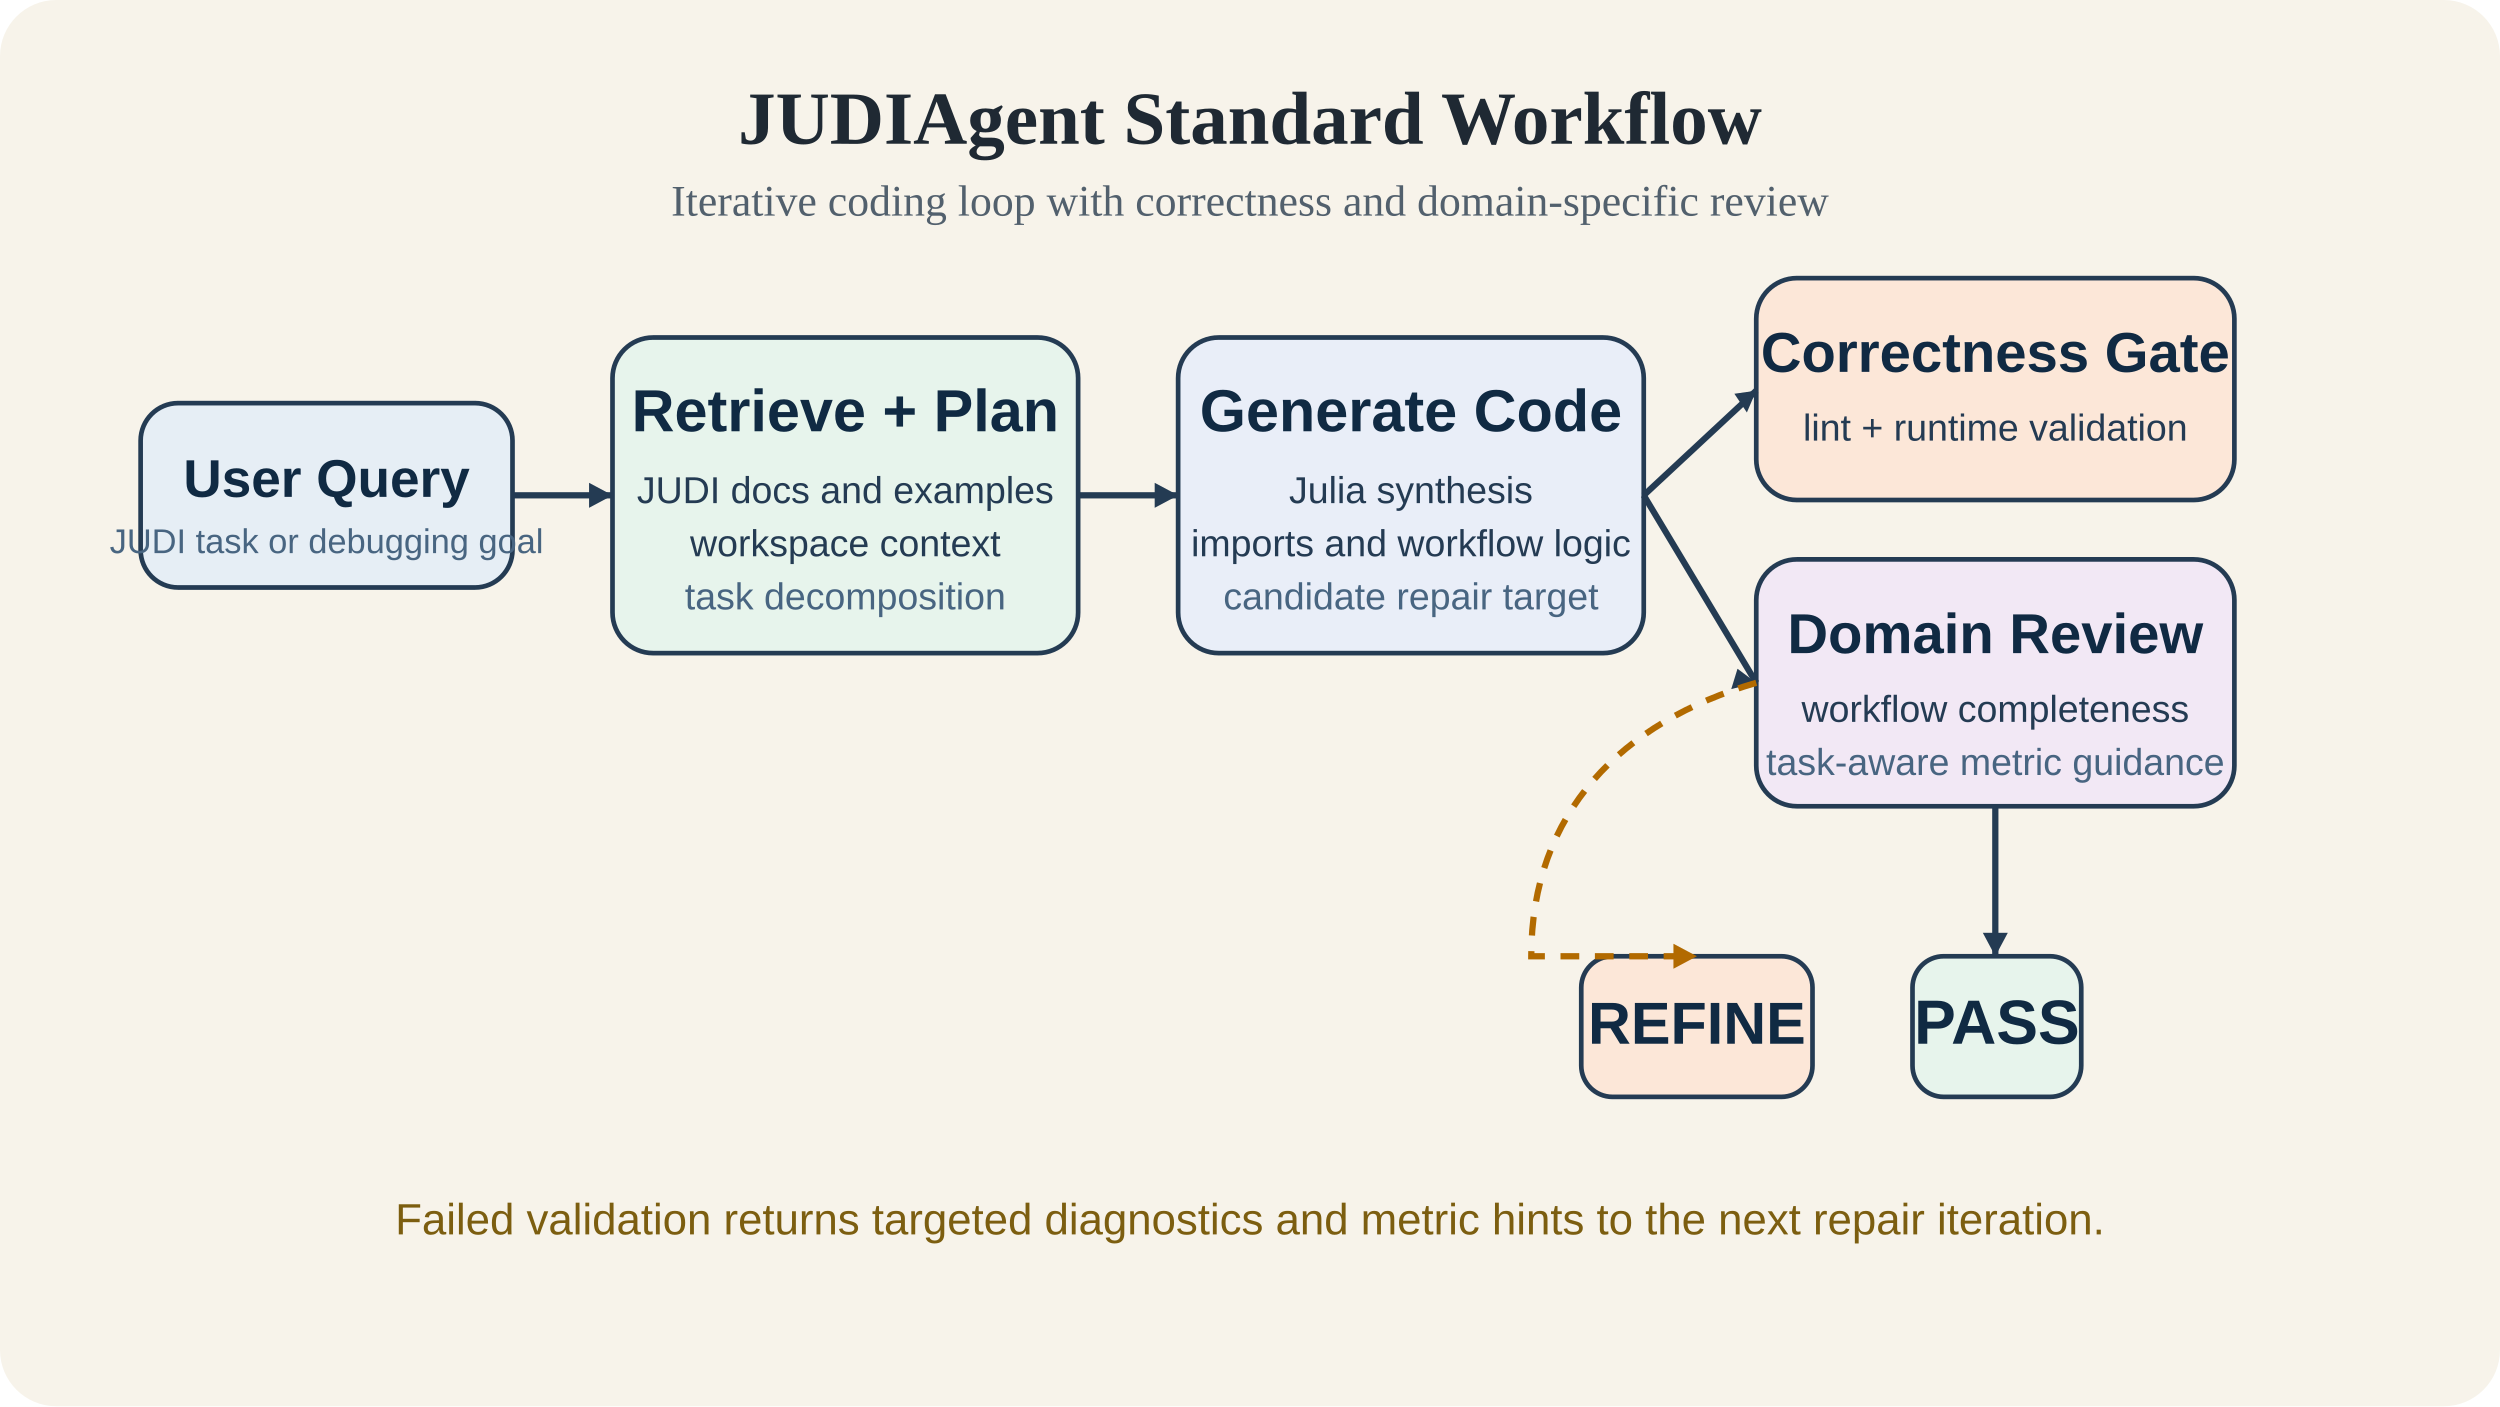
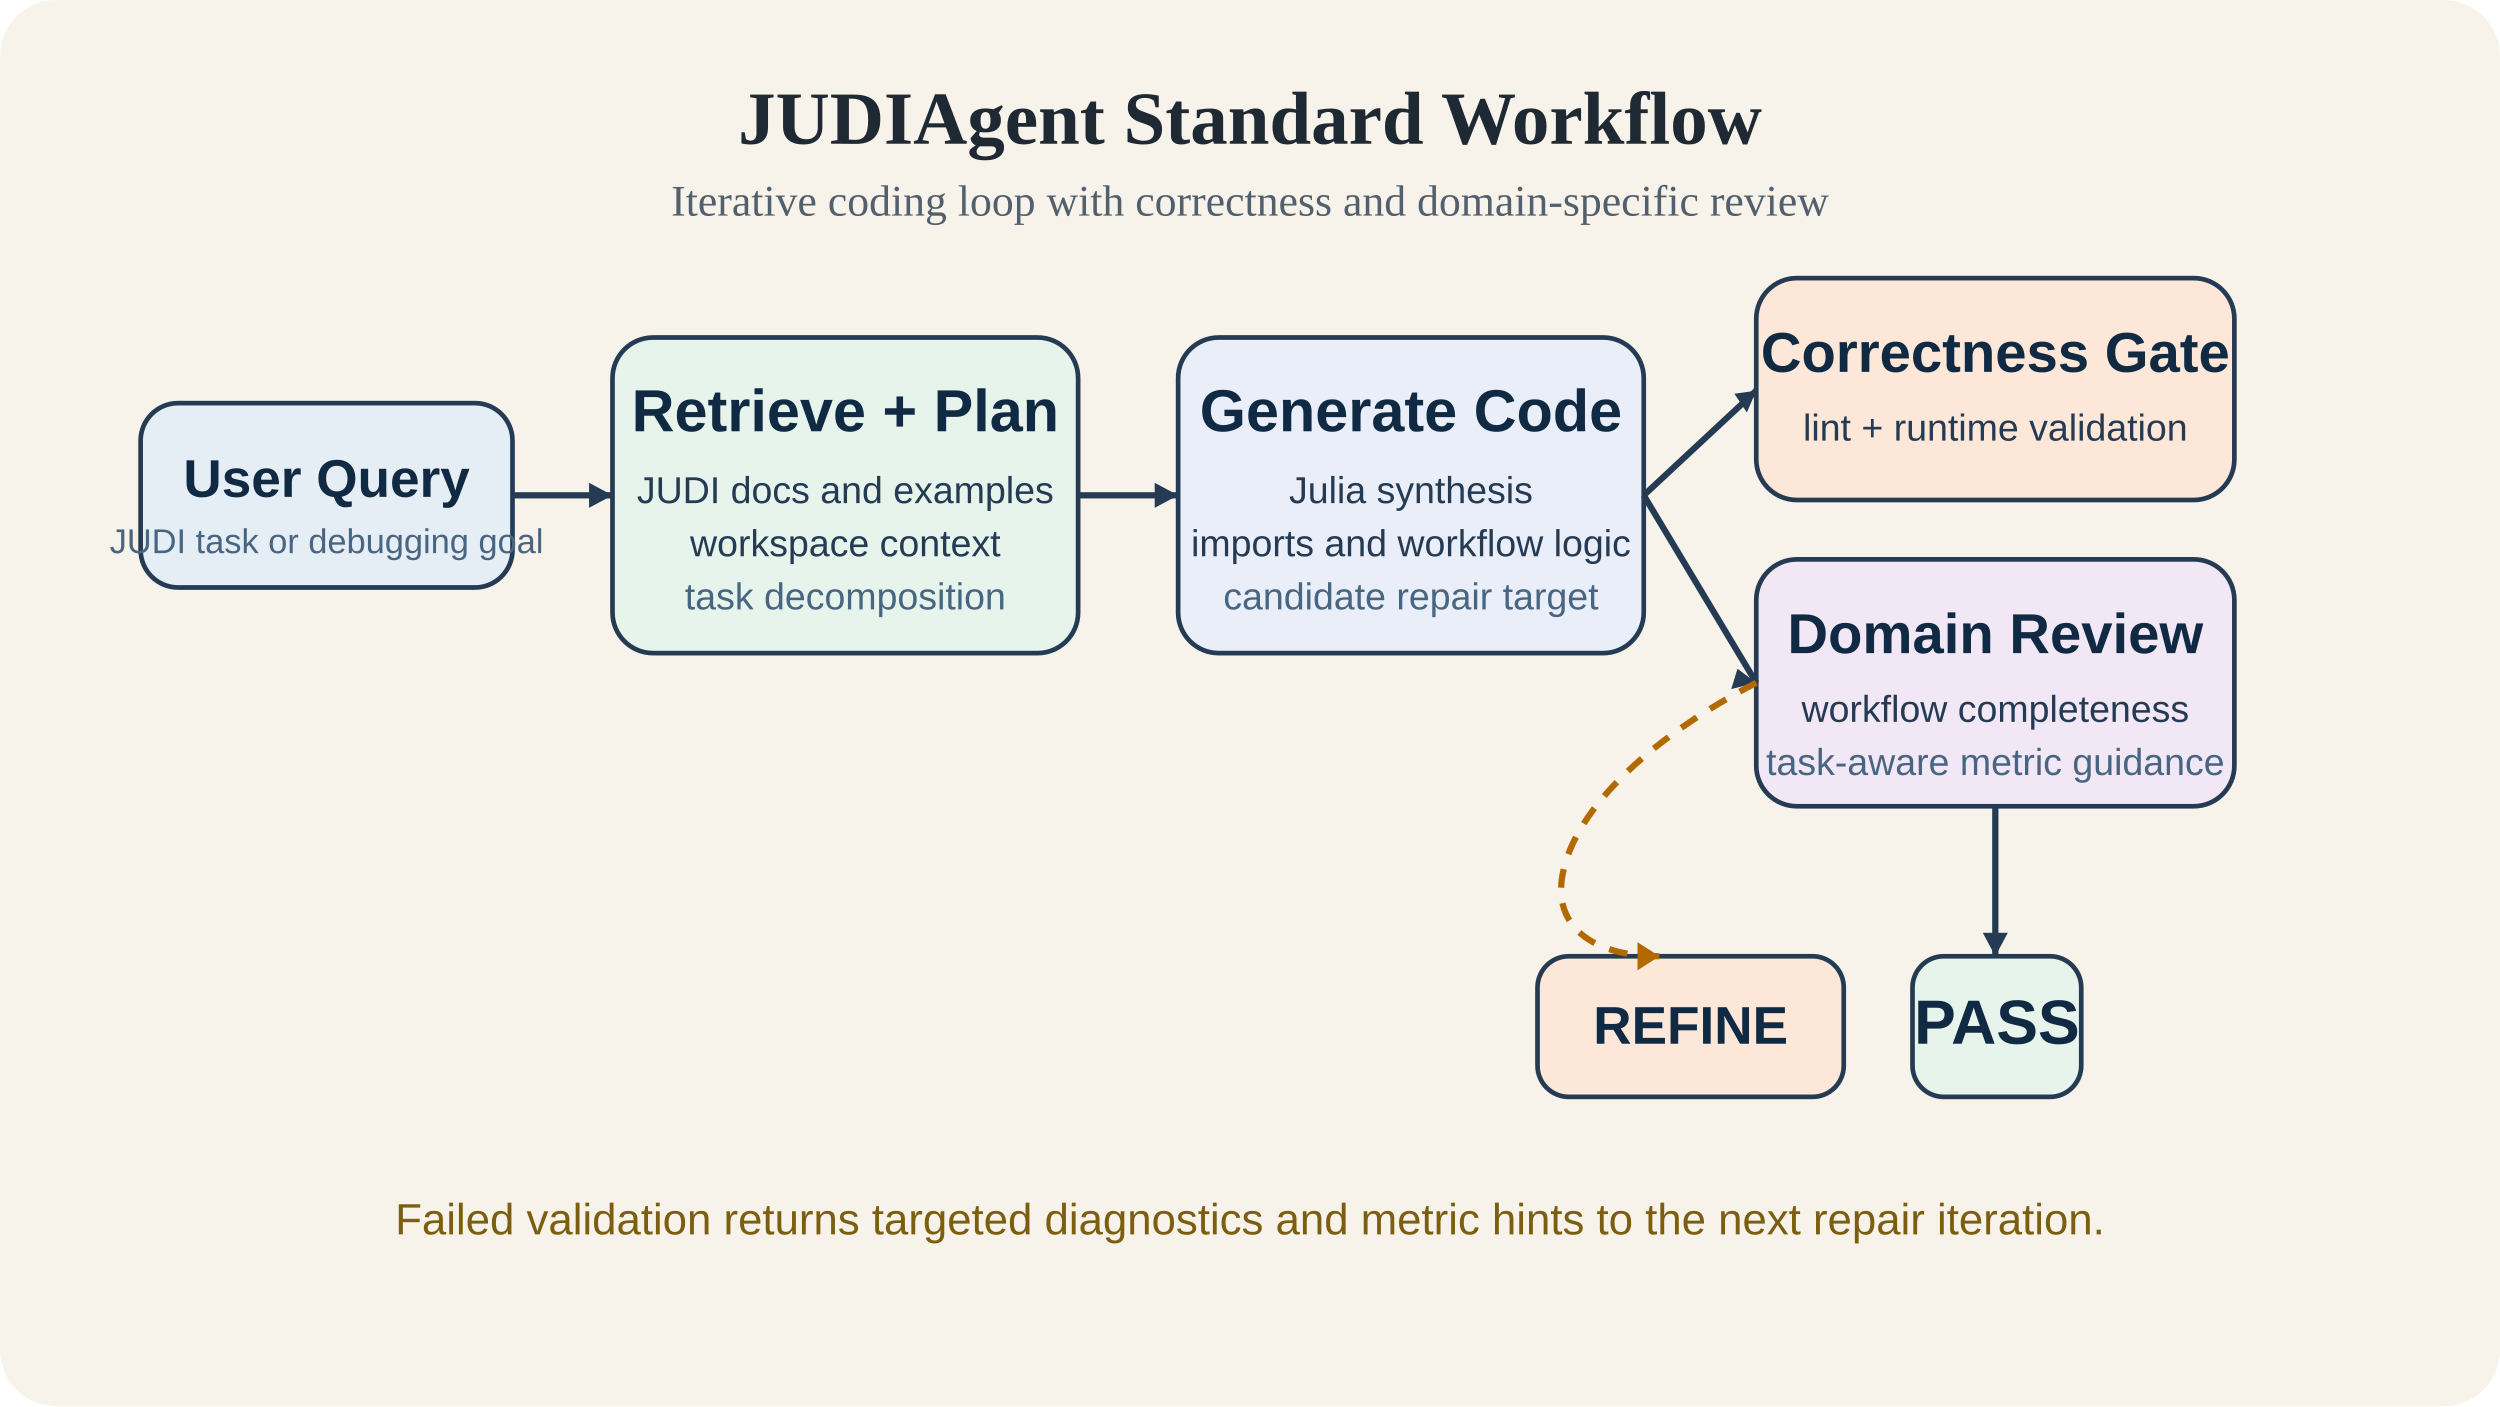
<svg xmlns="http://www.w3.org/2000/svg" width="1600" height="900" viewBox="0 0 1600 900" fill="none">
  <rect width="1600" height="900" rx="36" fill="#F7F3EA" />
  <text x="800" y="92" text-anchor="middle" font-family="Georgia, 'Times New Roman', serif" font-size="48" font-weight="700" fill="#1F2933">JUDIAgent Standard Workflow</text>
  <text x="800" y="138" text-anchor="middle" font-family="Georgia, 'Times New Roman', serif" font-size="28" fill="#52606D">Iterative coding loop with correctness and domain-specific review</text>
  <rect x="90" y="258" width="238" height="118" rx="24" fill="#E6EEF5" stroke="#243B53" stroke-width="3" />
  <text x="209" y="318" text-anchor="middle" font-family="Arial, sans-serif" font-size="34" font-weight="700" fill="#102A43">User Query</text>
  <text x="209" y="354" text-anchor="middle" font-family="Arial, sans-serif" font-size="22" fill="#486581">JUDI task or debugging goal</text>
  <rect x="392" y="216" width="298" height="202" rx="26" fill="#E7F4EC" stroke="#243B53" stroke-width="3" />
  <text x="541" y="276" text-anchor="middle" font-family="Arial, sans-serif" font-size="38" font-weight="700" fill="#102A43">Retrieve + Plan</text>
  <text x="541" y="322" text-anchor="middle" font-family="Arial, sans-serif" font-size="24" fill="#243B53">JUDI docs and examples</text>
  <text x="541" y="356" text-anchor="middle" font-family="Arial, sans-serif" font-size="24" fill="#243B53">workspace context</text>
  <text x="541" y="390" text-anchor="middle" font-family="Arial, sans-serif" font-size="24" fill="#486581">task decomposition</text>
  <rect x="754" y="216" width="298" height="202" rx="26" fill="#E9EEF8" stroke="#243B53" stroke-width="3" />
  <text x="903" y="276" text-anchor="middle" font-family="Arial, sans-serif" font-size="38" font-weight="700" fill="#102A43">Generate Code</text>
  <text x="903" y="322" text-anchor="middle" font-family="Arial, sans-serif" font-size="24" fill="#243B53">Julia synthesis</text>
  <text x="903" y="356" text-anchor="middle" font-family="Arial, sans-serif" font-size="24" fill="#243B53">imports and workflow logic</text>
  <text x="903" y="390" text-anchor="middle" font-family="Arial, sans-serif" font-size="24" fill="#486581">candidate repair target</text>
  <rect x="1124" y="178" width="306" height="142" rx="26" fill="#FCE7D8" stroke="#243B53" stroke-width="3" />
  <text x="1277" y="238" text-anchor="middle" font-family="Arial, sans-serif" font-size="36" font-weight="700" fill="#102A43">Correctness Gate</text>
  <text x="1277" y="282" text-anchor="middle" font-family="Arial, sans-serif" font-size="24" fill="#243B53">lint + runtime validation</text>
  <rect x="1124" y="358" width="306" height="158" rx="26" fill="#F2E8F5" stroke="#243B53" stroke-width="3" />
  <text x="1277" y="418" text-anchor="middle" font-family="Arial, sans-serif" font-size="36" font-weight="700" fill="#102A43">Domain Review</text>
  <text x="1277" y="462" text-anchor="middle" font-family="Arial, sans-serif" font-size="24" fill="#243B53">workflow completeness</text>
  <text x="1277" y="496" text-anchor="middle" font-family="Arial, sans-serif" font-size="24" fill="#486581">task-aware metric guidance</text>
  <rect x="1224" y="612" width="108" height="90" rx="20" fill="#E7F4EC" stroke="#243B53" stroke-width="3" />
  <text x="1278" y="668" text-anchor="middle" font-family="Arial, sans-serif" font-size="40" font-weight="700" fill="#102A43">PASS</text>
-   <rect x="1012" y="612" width="148" height="90" rx="20" fill="#FCE7D8" stroke="#243B53" stroke-width="3" />
-   <text x="1086" y="668" text-anchor="middle" font-family="Arial, sans-serif" font-size="38" font-weight="700" fill="#102A43">REFINE</text>
+   <rect x="984" y="612" width="196" height="90" rx="20" fill="#FCE7D8" stroke="#243B53" stroke-width="3" />
+   <text x="1082" y="668" text-anchor="middle" font-family="Arial, sans-serif" font-size="34" font-weight="700" fill="#102A43">REFINE</text>
  <path d="M328 317 L392 317" stroke="#243B53" stroke-width="4" />
  <polygon points="392,317 377,309 377,325" fill="#243B53" />
  <path d="M690 317 L754 317" stroke="#243B53" stroke-width="4" />
  <polygon points="754,317 739,309 739,325" fill="#243B53" />
  <path d="M1052 317 L1124 250" stroke="#243B53" stroke-width="4" />
  <polygon points="1124,250 1110,252 1118,264" fill="#243B53" />
  <path d="M1052 317 L1124 437" stroke="#243B53" stroke-width="4" />
  <polygon points="1124,437 1112,428 1108,441" fill="#243B53" />
  <path d="M1277 516 L1277 612" stroke="#243B53" stroke-width="4" />
  <polygon points="1277,612 1269,597 1285,597" fill="#243B53" />
-   <path d="M1124 437 C1038 462 980 520 980 612 L1086 612" stroke="#B26A00" stroke-width="4" stroke-dasharray="12 10" fill="none" />
-   <polygon points="1086,612 1071,604 1071,620" fill="#B26A00" />
+   <path d="M1124 437 C1060 470 1008 516 1000 560 C994 592 1018 612 1062 612" stroke="#B26A00" stroke-width="4" stroke-dasharray="12 10" fill="none" />
+   <polygon points="1062,612 1048,603 1048,621" fill="#B26A00" />
  <text x="800" y="790" text-anchor="middle" font-family="Arial, sans-serif" font-size="28" fill="#7C5E10">Failed validation returns targeted diagnostics and metric hints to the next repair iteration.</text>
</svg>
